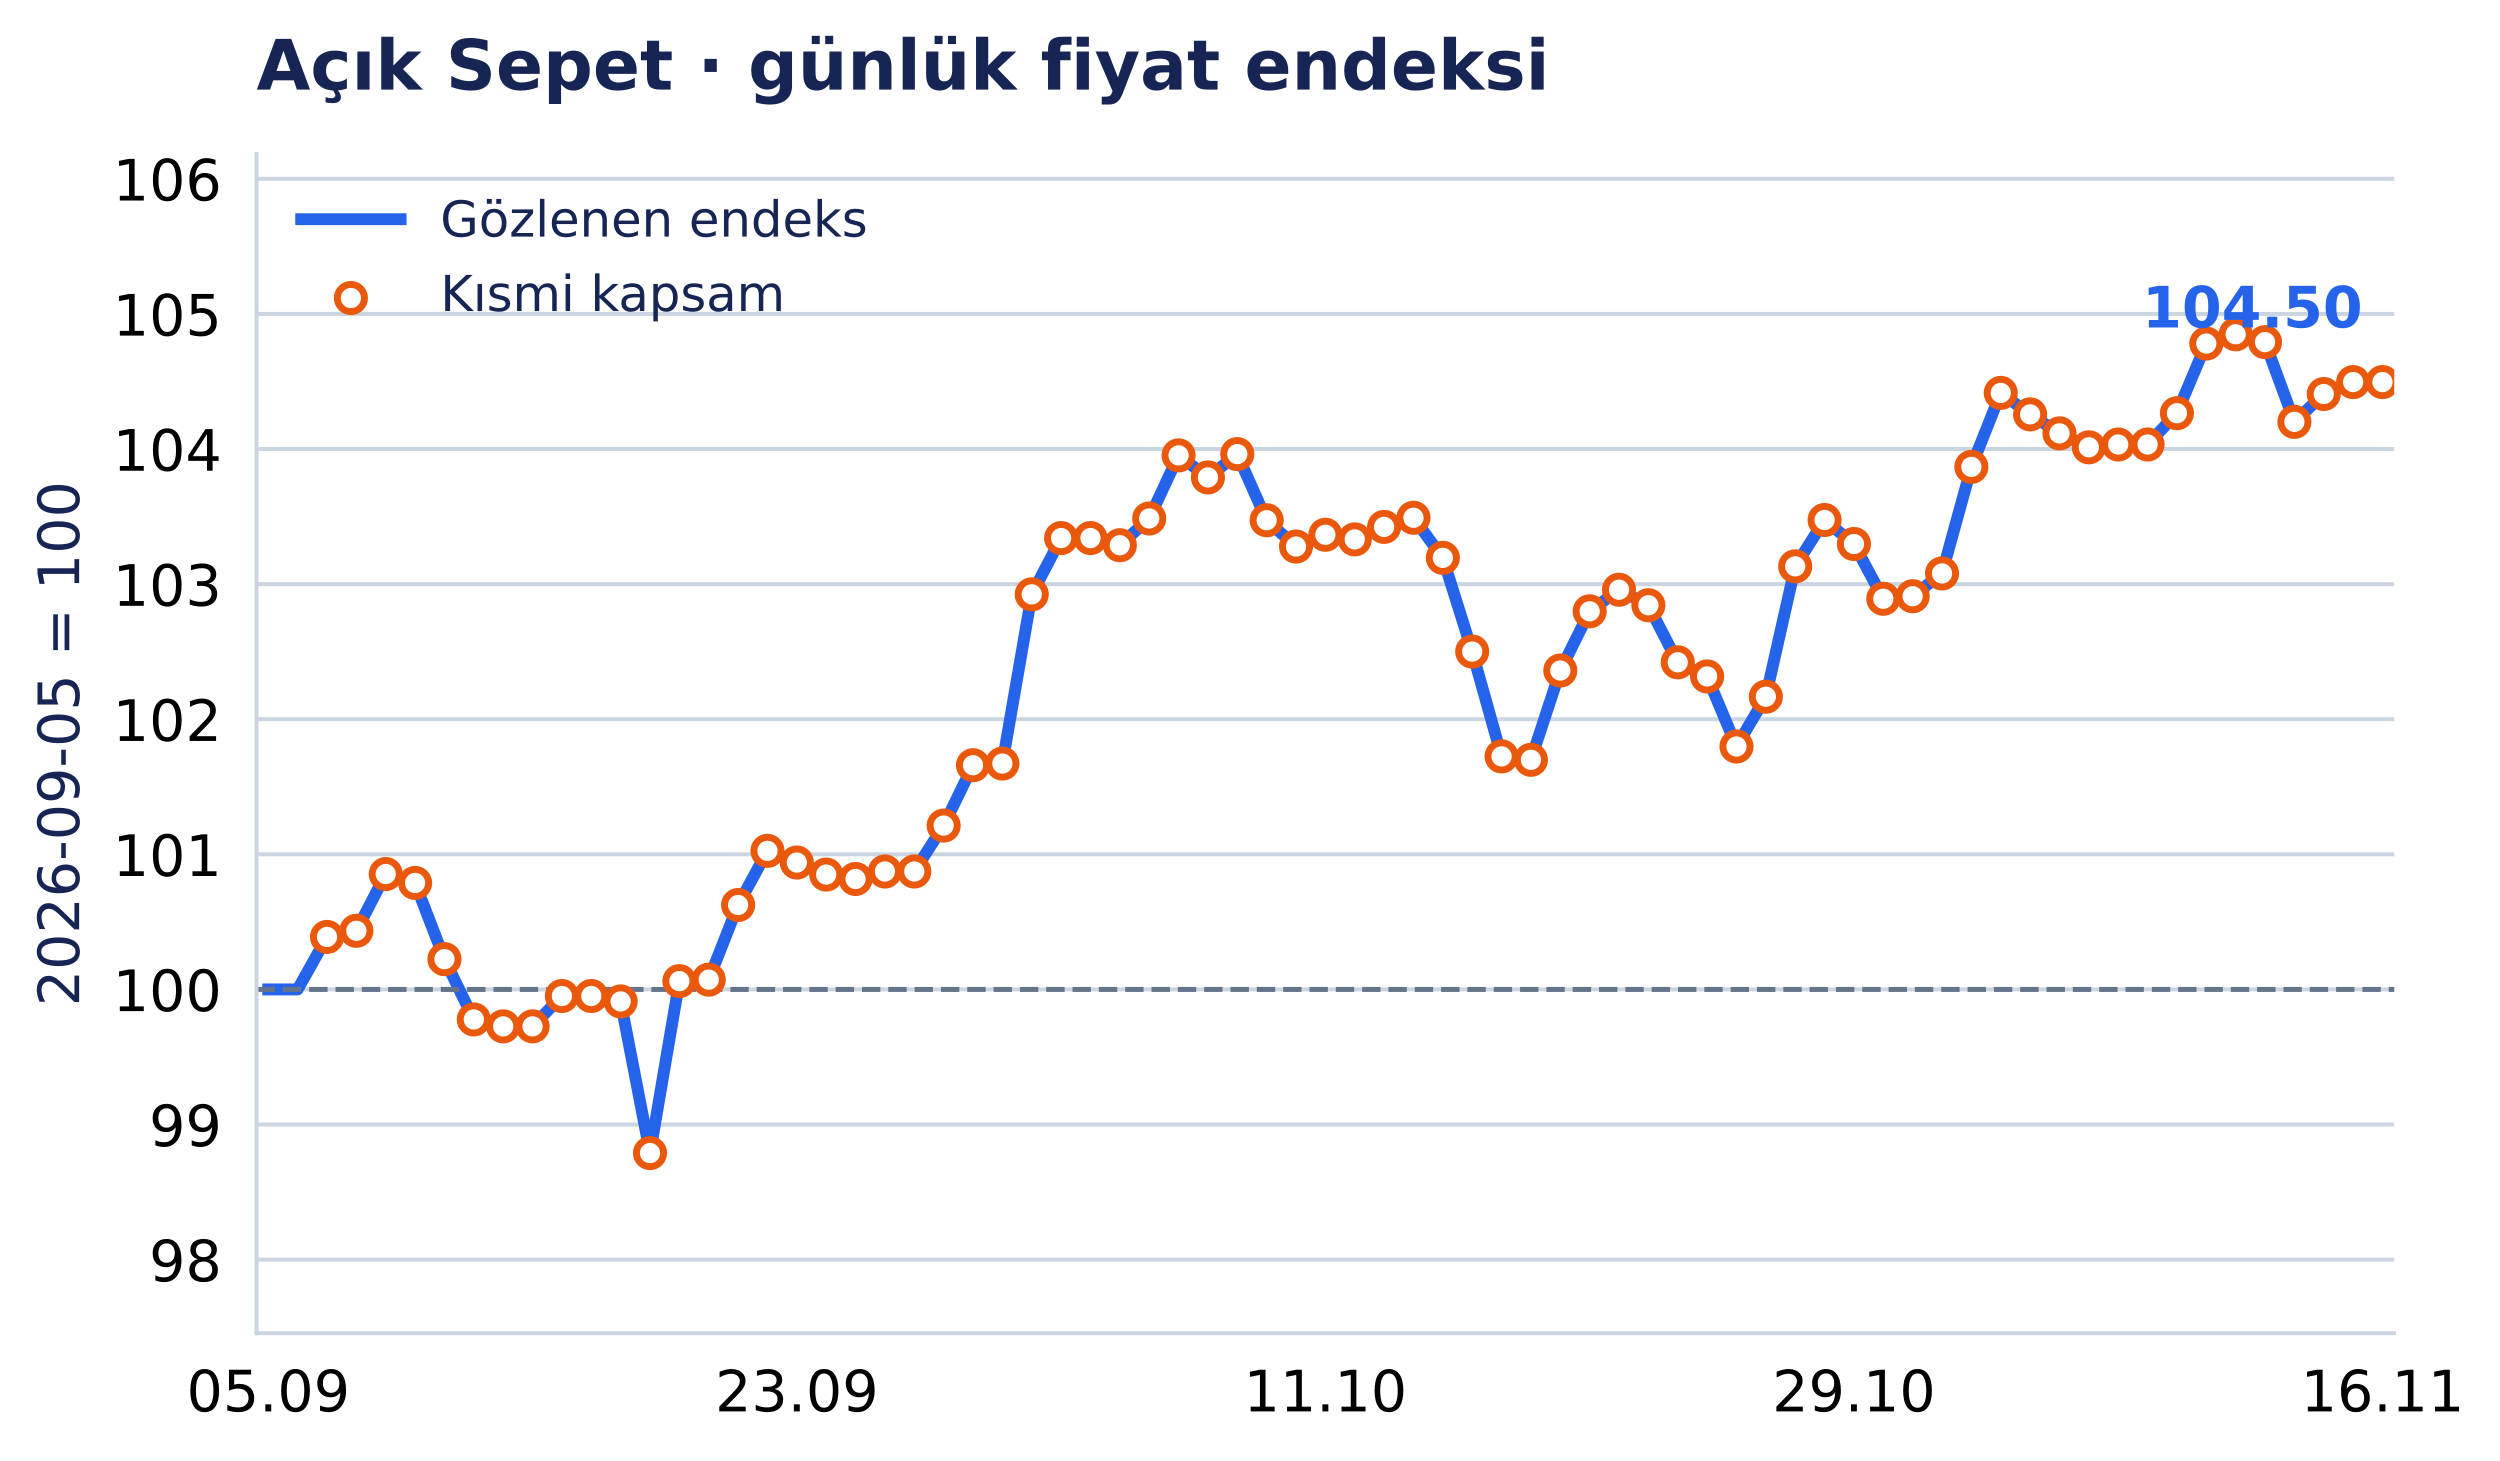
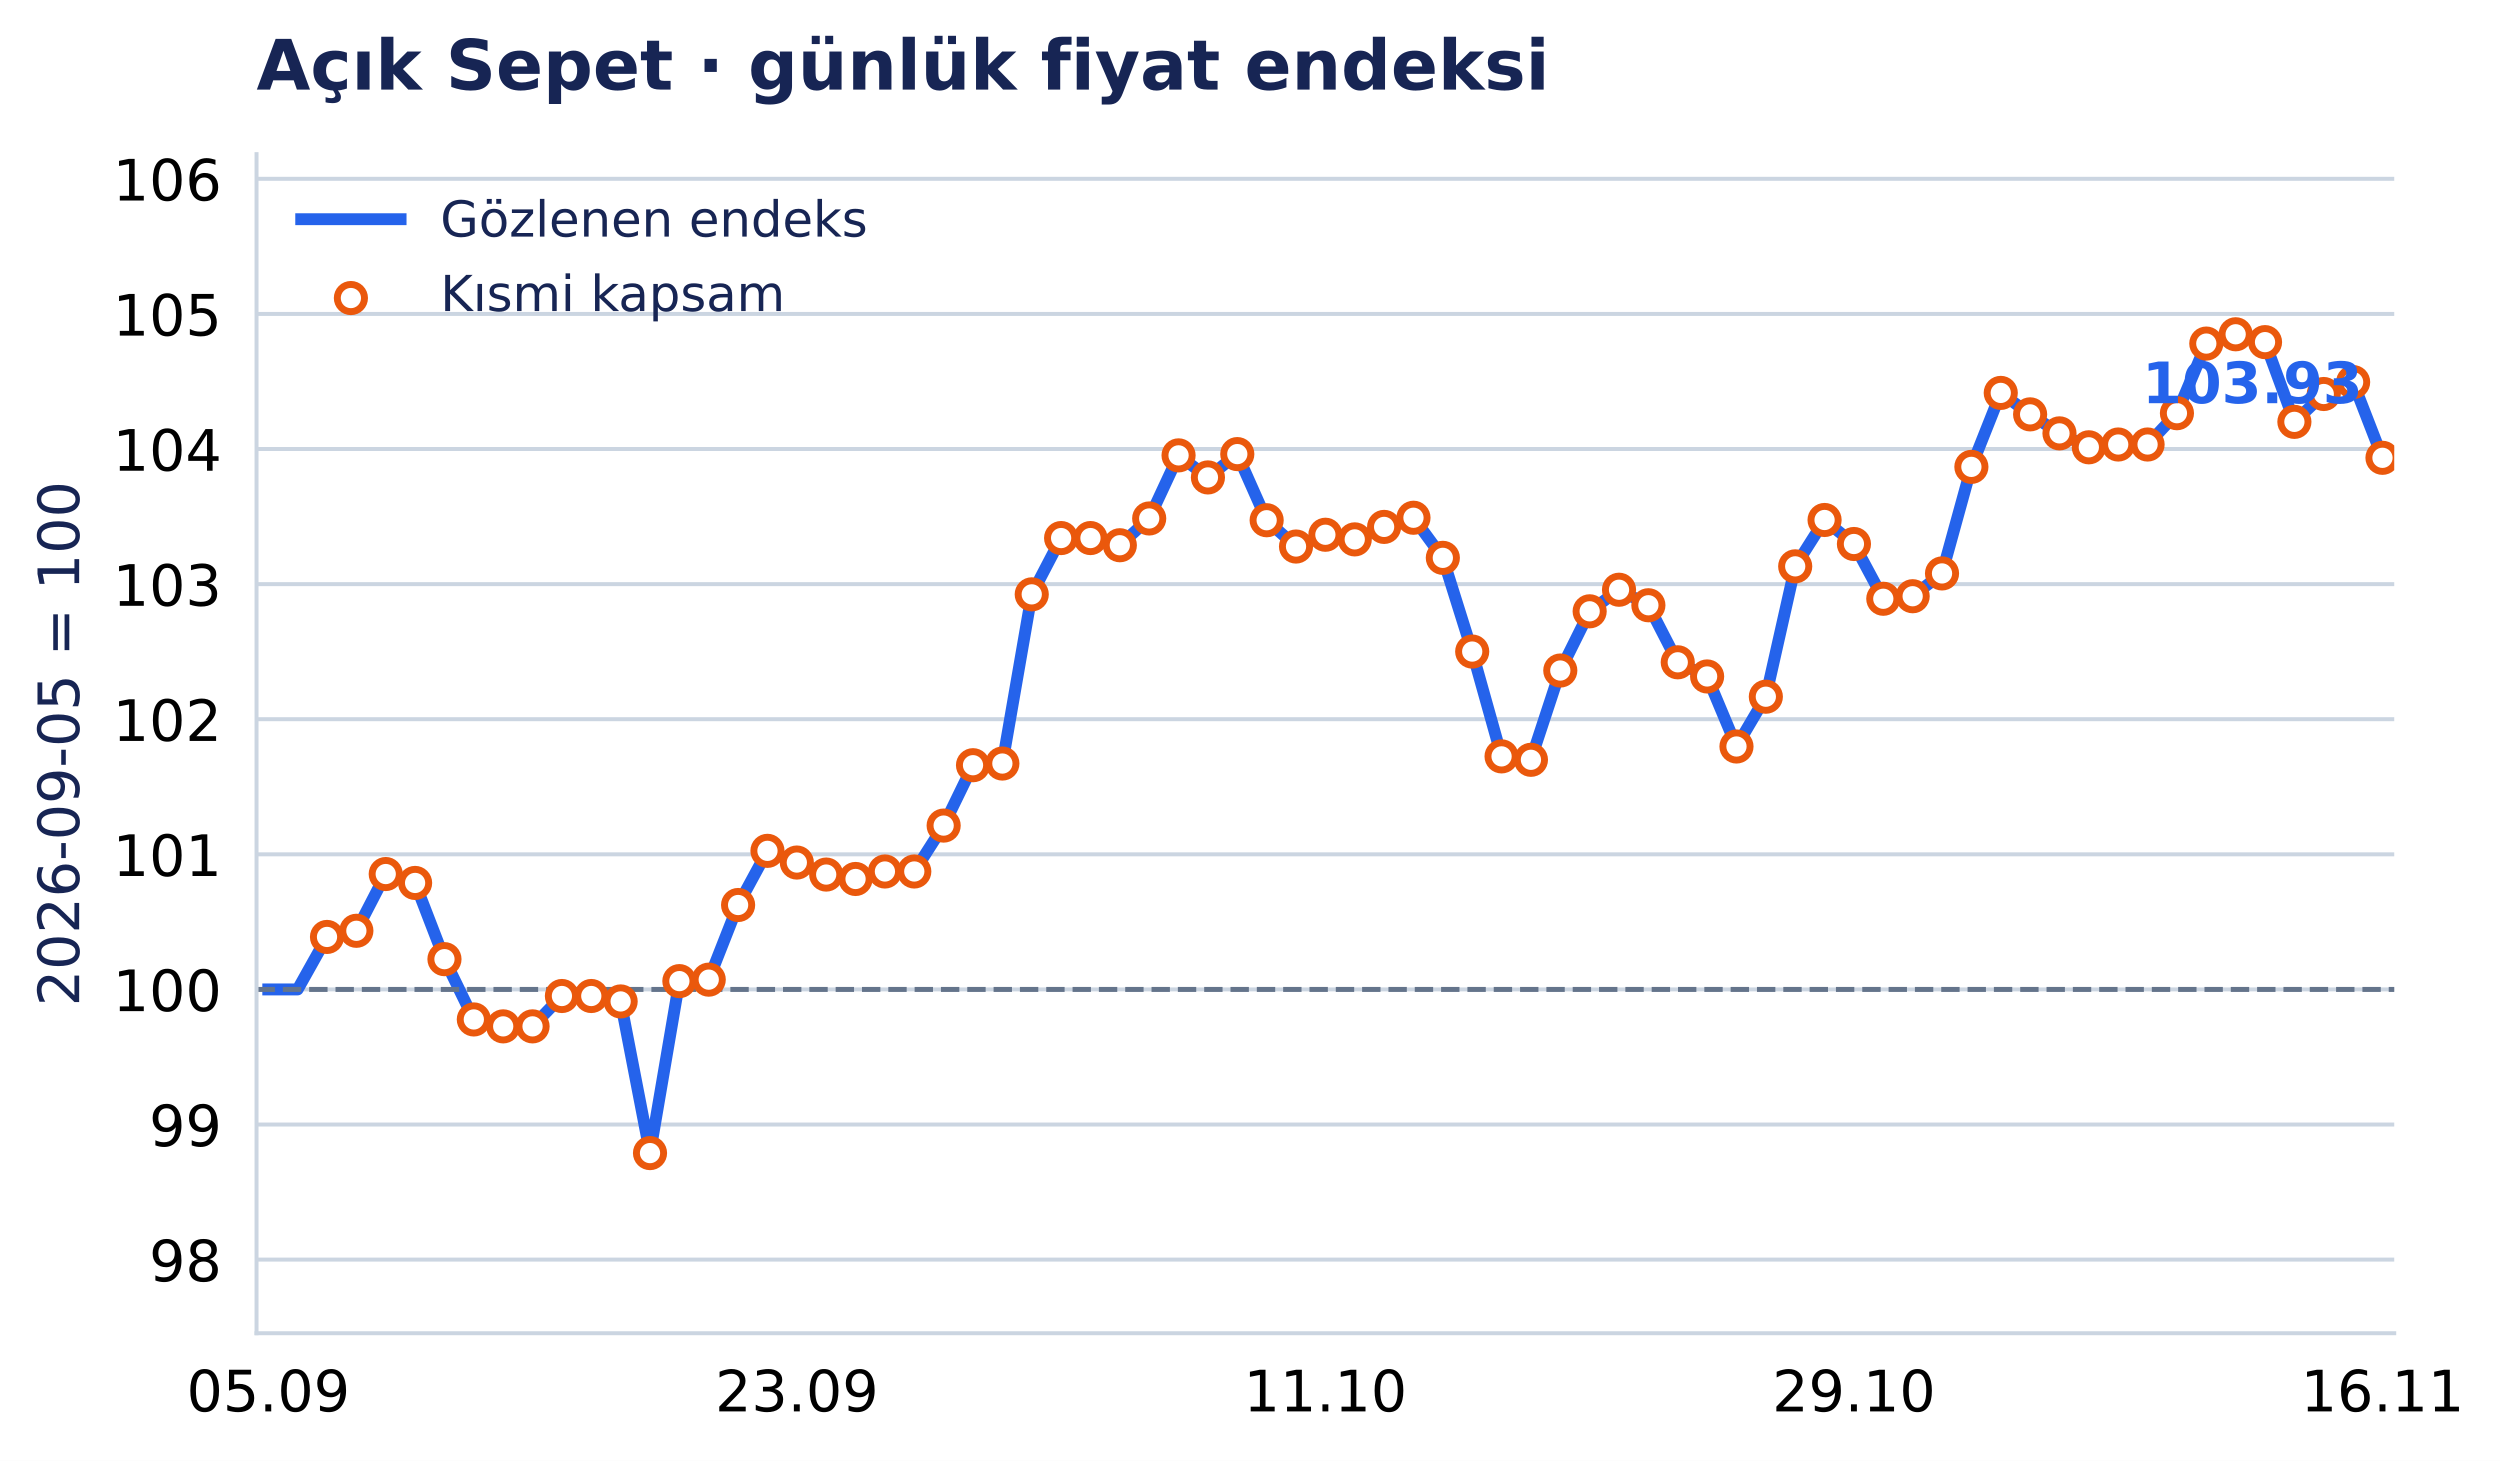
<svg xmlns="http://www.w3.org/2000/svg" xmlns:xlink="http://www.w3.org/1999/xlink" width="503.354pt" height="294.135pt" viewBox="0 0 503.354 294.135" version="1.1">
  <defs>
    <style type="text/css">*{stroke-linejoin: round; stroke-linecap: butt}</style>
  </defs>
  <g id="figure_1">
    <g id="patch_1">
      <path d="M 0 294.135 L 503.354 294.135 L 503.354 0 L 0 0 z " style="fill: #ffffff" />
    </g>
    <g id="axes_1">
      <g id="patch_2">
        <path d="M 51.651 268.435 L 482.058 268.435 L 482.058 31.035 L 51.651 31.035 z " style="fill: #ffffff" />
      </g>
      <g id="matplotlib.axis_1">
        <g id="xtick_1">
          <g id="line2d_1" />
          <g id="text_1">
            <text style="font-size: 11.5px; font-family: 'DejaVu Sans', 'Bitstream Vera Sans', 'Computer Modern Sans Serif', 'Lucida Grande', 'Verdana', 'Geneva', 'Lucid', 'Arial', 'Helvetica', 'Avant Garde', sans-serif; text-anchor: middle" x="54.016" y="284.172" transform="rotate(-0 54.0155 284.172)">05.09</text>
          </g>
        </g>
        <g id="xtick_2">
          <g id="line2d_2" />
          <g id="text_2">
            <text style="font-size: 11.5px; font-family: 'DejaVu Sans', 'Bitstream Vera Sans', 'Computer Modern Sans Serif', 'Lucida Grande', 'Verdana', 'Geneva', 'Lucid', 'Arial', 'Helvetica', 'Avant Garde', sans-serif; text-anchor: middle" x="160.435" y="284.172" transform="rotate(-0 160.4349 284.172)">23.09</text>
          </g>
        </g>
        <g id="xtick_3">
          <g id="line2d_3" />
          <g id="text_3">
            <text style="font-size: 11.5px; font-family: 'DejaVu Sans', 'Bitstream Vera Sans', 'Computer Modern Sans Serif', 'Lucida Grande', 'Verdana', 'Geneva', 'Lucid', 'Arial', 'Helvetica', 'Avant Garde', sans-serif; text-anchor: middle" x="266.854" y="284.172" transform="rotate(-0 266.8544 284.172)">11.10</text>
          </g>
        </g>
        <g id="xtick_4">
          <g id="line2d_4" />
          <g id="text_4">
            <text style="font-size: 11.5px; font-family: 'DejaVu Sans', 'Bitstream Vera Sans', 'Computer Modern Sans Serif', 'Lucida Grande', 'Verdana', 'Geneva', 'Lucid', 'Arial', 'Helvetica', 'Avant Garde', sans-serif; text-anchor: middle" x="373.274" y="284.172" transform="rotate(-0 373.2738 284.172)">29.10</text>
          </g>
        </g>
        <g id="xtick_5">
          <g id="line2d_5" />
          <g id="text_5">
            <text style="font-size: 11.5px; font-family: 'DejaVu Sans', 'Bitstream Vera Sans', 'Computer Modern Sans Serif', 'Lucida Grande', 'Verdana', 'Geneva', 'Lucid', 'Arial', 'Helvetica', 'Avant Garde', sans-serif; text-anchor: middle" x="479.693" y="284.172" transform="rotate(-0 479.6932 284.172)">16.11</text>
          </g>
        </g>
      </g>
      <g id="matplotlib.axis_2">
        <g id="ytick_1">
          <g id="line2d_6">
            <path d="M 51.651 253.613 L 482.058 253.613 " clip-path="url(#pc04efbdb09)" style="fill: none; stroke: #cbd5e1; stroke-width: 0.8; stroke-linecap: square" />
          </g>
          <g id="line2d_7" />
          <g id="text_6">
            <text style="font-size: 11.5px; font-family: 'DejaVu Sans', 'Bitstream Vera Sans', 'Computer Modern Sans Serif', 'Lucida Grande', 'Verdana', 'Geneva', 'Lucid', 'Arial', 'Helvetica', 'Avant Garde', sans-serif; text-anchor: end" x="44.651" y="257.982" transform="rotate(-0 44.65062 257.9821)">98</text>
          </g>
        </g>
        <g id="ytick_2">
          <g id="line2d_8">
            <path d="M 51.651 226.412 L 482.058 226.412 " clip-path="url(#pc04efbdb09)" style="fill: none; stroke: #cbd5e1; stroke-width: 0.8; stroke-linecap: square" />
          </g>
          <g id="line2d_9" />
          <g id="text_7">
            <text style="font-size: 11.5px; font-family: 'DejaVu Sans', 'Bitstream Vera Sans', 'Computer Modern Sans Serif', 'Lucida Grande', 'Verdana', 'Geneva', 'Lucid', 'Arial', 'Helvetica', 'Avant Garde', sans-serif; text-anchor: end" x="44.651" y="230.781" transform="rotate(-0 44.65062 230.7808)">99</text>
          </g>
        </g>
        <g id="ytick_3">
          <g id="line2d_10">
            <path d="M 51.651 199.211 L 482.058 199.211 " clip-path="url(#pc04efbdb09)" style="fill: none; stroke: #cbd5e1; stroke-width: 0.8; stroke-linecap: square" />
          </g>
          <g id="line2d_11" />
          <g id="text_8">
            <text style="font-size: 11.5px; font-family: 'DejaVu Sans', 'Bitstream Vera Sans', 'Computer Modern Sans Serif', 'Lucida Grande', 'Verdana', 'Geneva', 'Lucid', 'Arial', 'Helvetica', 'Avant Garde', sans-serif; text-anchor: end" x="44.651" y="203.58" transform="rotate(-0 44.65062 203.5796)">100</text>
          </g>
        </g>
        <g id="ytick_4">
          <g id="line2d_12">
            <path d="M 51.651 172.01 L 482.058 172.01 " clip-path="url(#pc04efbdb09)" style="fill: none; stroke: #cbd5e1; stroke-width: 0.8; stroke-linecap: square" />
          </g>
          <g id="line2d_13" />
          <g id="text_9">
            <text style="font-size: 11.5px; font-family: 'DejaVu Sans', 'Bitstream Vera Sans', 'Computer Modern Sans Serif', 'Lucida Grande', 'Verdana', 'Geneva', 'Lucid', 'Arial', 'Helvetica', 'Avant Garde', sans-serif; text-anchor: end" x="44.651" y="176.378" transform="rotate(-0 44.65062 176.3784)">101</text>
          </g>
        </g>
        <g id="ytick_5">
          <g id="line2d_14">
            <path d="M 51.651 144.809 L 482.058 144.809 " clip-path="url(#pc04efbdb09)" style="fill: none; stroke: #cbd5e1; stroke-width: 0.8; stroke-linecap: square" />
          </g>
          <g id="line2d_15" />
          <g id="text_10">
            <text style="font-size: 11.5px; font-family: 'DejaVu Sans', 'Bitstream Vera Sans', 'Computer Modern Sans Serif', 'Lucida Grande', 'Verdana', 'Geneva', 'Lucid', 'Arial', 'Helvetica', 'Avant Garde', sans-serif; text-anchor: end" x="44.651" y="149.177" transform="rotate(-0 44.65062 149.1772)">102</text>
          </g>
        </g>
        <g id="ytick_6">
          <g id="line2d_16">
            <path d="M 51.651 117.607 L 482.058 117.607 " clip-path="url(#pc04efbdb09)" style="fill: none; stroke: #cbd5e1; stroke-width: 0.8; stroke-linecap: square" />
          </g>
          <g id="line2d_17" />
          <g id="text_11">
            <text style="font-size: 11.5px; font-family: 'DejaVu Sans', 'Bitstream Vera Sans', 'Computer Modern Sans Serif', 'Lucida Grande', 'Verdana', 'Geneva', 'Lucid', 'Arial', 'Helvetica', 'Avant Garde', sans-serif; text-anchor: end" x="44.651" y="121.976" transform="rotate(-0 44.65062 121.976)">103</text>
          </g>
        </g>
        <g id="ytick_7">
          <g id="line2d_18">
            <path d="M 51.651 90.406 L 482.058 90.406 " clip-path="url(#pc04efbdb09)" style="fill: none; stroke: #cbd5e1; stroke-width: 0.8; stroke-linecap: square" />
          </g>
          <g id="line2d_19" />
          <g id="text_12">
            <text style="font-size: 11.5px; font-family: 'DejaVu Sans', 'Bitstream Vera Sans', 'Computer Modern Sans Serif', 'Lucida Grande', 'Verdana', 'Geneva', 'Lucid', 'Arial', 'Helvetica', 'Avant Garde', sans-serif; text-anchor: end" x="44.651" y="94.775" transform="rotate(-0 44.65062 94.77477)">104</text>
          </g>
        </g>
        <g id="ytick_8">
          <g id="line2d_20">
            <path d="M 51.651 63.205 L 482.058 63.205 " clip-path="url(#pc04efbdb09)" style="fill: none; stroke: #cbd5e1; stroke-width: 0.8; stroke-linecap: square" />
          </g>
          <g id="line2d_21" />
          <g id="text_13">
            <text style="font-size: 11.5px; font-family: 'DejaVu Sans', 'Bitstream Vera Sans', 'Computer Modern Sans Serif', 'Lucida Grande', 'Verdana', 'Geneva', 'Lucid', 'Arial', 'Helvetica', 'Avant Garde', sans-serif; text-anchor: end" x="44.651" y="67.574" transform="rotate(-0 44.65062 67.57356)">105</text>
          </g>
        </g>
        <g id="ytick_9">
          <g id="line2d_22">
            <path d="M 51.651 36.004 L 482.058 36.004 " clip-path="url(#pc04efbdb09)" style="fill: none; stroke: #cbd5e1; stroke-width: 0.8; stroke-linecap: square" />
          </g>
          <g id="line2d_23" />
          <g id="text_14">
            <text style="font-size: 11.5px; font-family: 'DejaVu Sans', 'Bitstream Vera Sans', 'Computer Modern Sans Serif', 'Lucida Grande', 'Verdana', 'Geneva', 'Lucid', 'Arial', 'Helvetica', 'Avant Garde', sans-serif; text-anchor: end" x="44.651" y="40.372" transform="rotate(-0 44.65062 40.37235)">106</text>
          </g>
        </g>
        <g id="text_15">
          <text style="font-size: 11.5px; font-family: 'DejaVu Sans', 'Bitstream Vera Sans', 'Computer Modern Sans Serif', 'Lucida Grande', 'Verdana', 'Geneva', 'Lucid', 'Arial', 'Helvetica', 'Avant Garde', sans-serif; text-anchor: middle; fill: #172554" x="15.937" y="149.735" transform="rotate(-90 15.93731 149.7347)">2026-09-05 = 100</text>
        </g>
      </g>
      <g id="line2d_24">
-         <path d="M 54.016 199.211 L 59.928 199.211 L 65.84 188.646 L 71.752 187.408 L 77.664 175.981 L 83.576 177.774 L 89.489 193.118 L 95.401 205.258 L 101.313 206.651 L 107.225 206.651 L 113.137 200.538 L 119.05 200.538 L 124.962 201.632 L 130.874 232.165 L 136.786 197.541 L 142.698 197.244 L 148.611 182.216 L 154.523 171.311 L 160.435 173.666 L 166.347 176.085 L 172.259 176.974 L 178.172 175.467 L 184.084 175.467 L 189.996 166.224 L 195.908 154.068 L 201.82 153.733 L 207.732 119.669 L 213.645 108.334 L 219.557 108.334 L 225.469 109.779 L 231.381 104.39 L 237.293 91.687 L 243.206 96.127 L 249.118 91.429 L 255.03 104.744 L 260.942 110.04 L 266.854 107.668 L 272.767 108.601 L 278.679 106.088 L 284.591 104.246 L 290.503 112.319 L 296.415 131.186 L 302.328 152.292 L 308.24 152.98 L 314.152 135.005 L 320.064 123.083 L 325.976 118.739 L 331.888 121.864 L 337.801 133.349 L 343.713 136.199 L 349.625 150.3 L 355.537 140.277 L 361.449 114.03 L 367.362 104.695 L 373.274 109.531 L 379.186 120.556 L 385.098 120.045 L 391.01 115.456 L 396.923 94.002 L 402.835 79.109 L 408.747 83.429 L 414.659 87.256 L 420.571 90.061 L 426.484 89.498 L 432.396 89.498 L 438.308 83.195 L 444.22 69.176 L 450.132 67.304 L 456.044 68.885 L 461.957 84.939 L 467.869 79.33 L 473.781 76.931 L 479.693 76.931 " clip-path="url(#pc04efbdb09)" style="fill: none; stroke: #2563eb; stroke-width: 2.4; stroke-linecap: square" />
+         <path d="M 54.016 199.211 L 59.928 199.211 L 65.84 188.646 L 71.752 187.408 L 77.664 175.981 L 83.576 177.774 L 89.489 193.118 L 95.401 205.258 L 101.313 206.651 L 107.225 206.651 L 113.137 200.538 L 119.05 200.538 L 124.962 201.632 L 130.874 232.165 L 136.786 197.541 L 142.698 197.244 L 148.611 182.216 L 154.523 171.311 L 160.435 173.666 L 166.347 176.085 L 172.259 176.974 L 178.172 175.467 L 184.084 175.467 L 189.996 166.224 L 195.908 154.068 L 201.82 153.733 L 207.732 119.669 L 213.645 108.334 L 219.557 108.334 L 225.469 109.779 L 231.381 104.39 L 237.293 91.687 L 243.206 96.127 L 249.118 91.429 L 255.03 104.744 L 260.942 110.04 L 266.854 107.668 L 272.767 108.601 L 278.679 106.088 L 284.591 104.246 L 290.503 112.319 L 296.415 131.186 L 302.328 152.292 L 308.24 152.98 L 314.152 135.005 L 320.064 123.083 L 325.976 118.739 L 331.888 121.864 L 337.801 133.349 L 343.713 136.199 L 349.625 150.3 L 355.537 140.277 L 361.449 114.03 L 367.362 104.695 L 373.274 109.531 L 379.186 120.556 L 385.098 120.045 L 391.01 115.456 L 396.923 94.002 L 402.835 79.109 L 408.747 83.429 L 414.659 87.256 L 420.571 90.061 L 426.484 89.498 L 432.396 89.498 L 438.308 83.195 L 444.22 69.176 L 450.132 67.304 L 456.044 68.885 L 461.957 84.939 L 467.869 79.33 L 473.781 76.931 L 479.693 92.177 " clip-path="url(#pc04efbdb09)" style="fill: none; stroke: #2563eb; stroke-width: 2.4; stroke-linecap: square" />
      </g>
      <g id="line2d_25">
        <path d="M 51.651 199.211 L 482.058 199.211 " clip-path="url(#pc04efbdb09)" style="fill: none; stroke-dasharray: 3.7,1.6; stroke-dashoffset: 0; stroke: #64748b" />
      </g>
      <g id="patch_3">
        <path d="M 51.651 268.435 L 51.651 31.035 " style="fill: none; stroke: #cbd5e1; stroke-width: 0.8; stroke-linejoin: miter; stroke-linecap: square" />
      </g>
      <g id="patch_4">
        <path d="M 51.651 268.435 L 482.058 268.435 " style="fill: none; stroke: #cbd5e1; stroke-width: 0.8; stroke-linejoin: miter; stroke-linecap: square" />
      </g>
      <g id="PathCollection_1">
        <defs>
          <path id="m3957c04aab" d="M 0 2.739 C 0.726 2.739 1.423 2.45 1.936 1.936 C 2.45 1.423 2.739 0.726 2.739 0 C 2.739 -0.726 2.45 -1.423 1.936 -1.936 C 1.423 -2.45 0.726 -2.739 0 -2.739 C -0.726 -2.739 -1.423 -2.45 -1.936 -1.936 C -2.45 -1.423 -2.739 -0.726 -2.739 0 C -2.739 0.726 -2.45 1.423 -1.936 1.936 C -1.423 2.45 -0.726 2.739 0 2.739 z " style="stroke: #ea580c; stroke-width: 1.4" />
        </defs>
        <g clip-path="url(#pc04efbdb09)">
          <use xlink:href="#m3957c04aab" x="65.84" y="188.646" style="fill: #ffffff; stroke: #ea580c; stroke-width: 1.4" />
          <use xlink:href="#m3957c04aab" x="71.752" y="187.408" style="fill: #ffffff; stroke: #ea580c; stroke-width: 1.4" />
          <use xlink:href="#m3957c04aab" x="77.664" y="175.981" style="fill: #ffffff; stroke: #ea580c; stroke-width: 1.4" />
          <use xlink:href="#m3957c04aab" x="83.576" y="177.774" style="fill: #ffffff; stroke: #ea580c; stroke-width: 1.4" />
          <use xlink:href="#m3957c04aab" x="89.489" y="193.118" style="fill: #ffffff; stroke: #ea580c; stroke-width: 1.4" />
          <use xlink:href="#m3957c04aab" x="95.401" y="205.258" style="fill: #ffffff; stroke: #ea580c; stroke-width: 1.4" />
          <use xlink:href="#m3957c04aab" x="101.313" y="206.651" style="fill: #ffffff; stroke: #ea580c; stroke-width: 1.4" />
          <use xlink:href="#m3957c04aab" x="107.225" y="206.651" style="fill: #ffffff; stroke: #ea580c; stroke-width: 1.4" />
          <use xlink:href="#m3957c04aab" x="113.137" y="200.538" style="fill: #ffffff; stroke: #ea580c; stroke-width: 1.4" />
          <use xlink:href="#m3957c04aab" x="119.05" y="200.538" style="fill: #ffffff; stroke: #ea580c; stroke-width: 1.4" />
          <use xlink:href="#m3957c04aab" x="124.962" y="201.632" style="fill: #ffffff; stroke: #ea580c; stroke-width: 1.4" />
          <use xlink:href="#m3957c04aab" x="130.874" y="232.165" style="fill: #ffffff; stroke: #ea580c; stroke-width: 1.4" />
          <use xlink:href="#m3957c04aab" x="136.786" y="197.541" style="fill: #ffffff; stroke: #ea580c; stroke-width: 1.4" />
          <use xlink:href="#m3957c04aab" x="142.698" y="197.244" style="fill: #ffffff; stroke: #ea580c; stroke-width: 1.4" />
          <use xlink:href="#m3957c04aab" x="148.611" y="182.216" style="fill: #ffffff; stroke: #ea580c; stroke-width: 1.4" />
          <use xlink:href="#m3957c04aab" x="154.523" y="171.311" style="fill: #ffffff; stroke: #ea580c; stroke-width: 1.4" />
          <use xlink:href="#m3957c04aab" x="160.435" y="173.666" style="fill: #ffffff; stroke: #ea580c; stroke-width: 1.4" />
          <use xlink:href="#m3957c04aab" x="166.347" y="176.085" style="fill: #ffffff; stroke: #ea580c; stroke-width: 1.4" />
          <use xlink:href="#m3957c04aab" x="172.259" y="176.974" style="fill: #ffffff; stroke: #ea580c; stroke-width: 1.4" />
          <use xlink:href="#m3957c04aab" x="178.172" y="175.467" style="fill: #ffffff; stroke: #ea580c; stroke-width: 1.4" />
          <use xlink:href="#m3957c04aab" x="184.084" y="175.467" style="fill: #ffffff; stroke: #ea580c; stroke-width: 1.4" />
          <use xlink:href="#m3957c04aab" x="189.996" y="166.224" style="fill: #ffffff; stroke: #ea580c; stroke-width: 1.4" />
          <use xlink:href="#m3957c04aab" x="195.908" y="154.068" style="fill: #ffffff; stroke: #ea580c; stroke-width: 1.4" />
          <use xlink:href="#m3957c04aab" x="201.82" y="153.733" style="fill: #ffffff; stroke: #ea580c; stroke-width: 1.4" />
          <use xlink:href="#m3957c04aab" x="207.732" y="119.669" style="fill: #ffffff; stroke: #ea580c; stroke-width: 1.4" />
          <use xlink:href="#m3957c04aab" x="213.645" y="108.334" style="fill: #ffffff; stroke: #ea580c; stroke-width: 1.4" />
          <use xlink:href="#m3957c04aab" x="219.557" y="108.334" style="fill: #ffffff; stroke: #ea580c; stroke-width: 1.4" />
          <use xlink:href="#m3957c04aab" x="225.469" y="109.779" style="fill: #ffffff; stroke: #ea580c; stroke-width: 1.4" />
          <use xlink:href="#m3957c04aab" x="231.381" y="104.39" style="fill: #ffffff; stroke: #ea580c; stroke-width: 1.4" />
          <use xlink:href="#m3957c04aab" x="237.293" y="91.687" style="fill: #ffffff; stroke: #ea580c; stroke-width: 1.4" />
          <use xlink:href="#m3957c04aab" x="243.206" y="96.127" style="fill: #ffffff; stroke: #ea580c; stroke-width: 1.4" />
          <use xlink:href="#m3957c04aab" x="249.118" y="91.429" style="fill: #ffffff; stroke: #ea580c; stroke-width: 1.4" />
          <use xlink:href="#m3957c04aab" x="255.03" y="104.744" style="fill: #ffffff; stroke: #ea580c; stroke-width: 1.4" />
          <use xlink:href="#m3957c04aab" x="260.942" y="110.04" style="fill: #ffffff; stroke: #ea580c; stroke-width: 1.4" />
          <use xlink:href="#m3957c04aab" x="266.854" y="107.668" style="fill: #ffffff; stroke: #ea580c; stroke-width: 1.4" />
          <use xlink:href="#m3957c04aab" x="272.767" y="108.601" style="fill: #ffffff; stroke: #ea580c; stroke-width: 1.4" />
          <use xlink:href="#m3957c04aab" x="278.679" y="106.088" style="fill: #ffffff; stroke: #ea580c; stroke-width: 1.4" />
          <use xlink:href="#m3957c04aab" x="284.591" y="104.246" style="fill: #ffffff; stroke: #ea580c; stroke-width: 1.4" />
          <use xlink:href="#m3957c04aab" x="290.503" y="112.319" style="fill: #ffffff; stroke: #ea580c; stroke-width: 1.4" />
          <use xlink:href="#m3957c04aab" x="296.415" y="131.186" style="fill: #ffffff; stroke: #ea580c; stroke-width: 1.4" />
          <use xlink:href="#m3957c04aab" x="302.328" y="152.292" style="fill: #ffffff; stroke: #ea580c; stroke-width: 1.4" />
          <use xlink:href="#m3957c04aab" x="308.24" y="152.98" style="fill: #ffffff; stroke: #ea580c; stroke-width: 1.4" />
          <use xlink:href="#m3957c04aab" x="314.152" y="135.005" style="fill: #ffffff; stroke: #ea580c; stroke-width: 1.4" />
          <use xlink:href="#m3957c04aab" x="320.064" y="123.083" style="fill: #ffffff; stroke: #ea580c; stroke-width: 1.4" />
          <use xlink:href="#m3957c04aab" x="325.976" y="118.739" style="fill: #ffffff; stroke: #ea580c; stroke-width: 1.4" />
          <use xlink:href="#m3957c04aab" x="331.888" y="121.864" style="fill: #ffffff; stroke: #ea580c; stroke-width: 1.4" />
          <use xlink:href="#m3957c04aab" x="337.801" y="133.349" style="fill: #ffffff; stroke: #ea580c; stroke-width: 1.4" />
          <use xlink:href="#m3957c04aab" x="343.713" y="136.199" style="fill: #ffffff; stroke: #ea580c; stroke-width: 1.4" />
          <use xlink:href="#m3957c04aab" x="349.625" y="150.3" style="fill: #ffffff; stroke: #ea580c; stroke-width: 1.4" />
          <use xlink:href="#m3957c04aab" x="355.537" y="140.277" style="fill: #ffffff; stroke: #ea580c; stroke-width: 1.4" />
          <use xlink:href="#m3957c04aab" x="361.449" y="114.03" style="fill: #ffffff; stroke: #ea580c; stroke-width: 1.4" />
          <use xlink:href="#m3957c04aab" x="367.362" y="104.695" style="fill: #ffffff; stroke: #ea580c; stroke-width: 1.4" />
          <use xlink:href="#m3957c04aab" x="373.274" y="109.531" style="fill: #ffffff; stroke: #ea580c; stroke-width: 1.4" />
          <use xlink:href="#m3957c04aab" x="379.186" y="120.556" style="fill: #ffffff; stroke: #ea580c; stroke-width: 1.4" />
          <use xlink:href="#m3957c04aab" x="385.098" y="120.045" style="fill: #ffffff; stroke: #ea580c; stroke-width: 1.4" />
          <use xlink:href="#m3957c04aab" x="391.01" y="115.456" style="fill: #ffffff; stroke: #ea580c; stroke-width: 1.4" />
          <use xlink:href="#m3957c04aab" x="396.923" y="94.002" style="fill: #ffffff; stroke: #ea580c; stroke-width: 1.4" />
          <use xlink:href="#m3957c04aab" x="402.835" y="79.109" style="fill: #ffffff; stroke: #ea580c; stroke-width: 1.4" />
          <use xlink:href="#m3957c04aab" x="408.747" y="83.429" style="fill: #ffffff; stroke: #ea580c; stroke-width: 1.4" />
          <use xlink:href="#m3957c04aab" x="414.659" y="87.256" style="fill: #ffffff; stroke: #ea580c; stroke-width: 1.4" />
          <use xlink:href="#m3957c04aab" x="420.571" y="90.061" style="fill: #ffffff; stroke: #ea580c; stroke-width: 1.4" />
          <use xlink:href="#m3957c04aab" x="426.484" y="89.498" style="fill: #ffffff; stroke: #ea580c; stroke-width: 1.4" />
          <use xlink:href="#m3957c04aab" x="432.396" y="89.498" style="fill: #ffffff; stroke: #ea580c; stroke-width: 1.4" />
          <use xlink:href="#m3957c04aab" x="438.308" y="83.195" style="fill: #ffffff; stroke: #ea580c; stroke-width: 1.4" />
          <use xlink:href="#m3957c04aab" x="444.22" y="69.176" style="fill: #ffffff; stroke: #ea580c; stroke-width: 1.4" />
          <use xlink:href="#m3957c04aab" x="450.132" y="67.304" style="fill: #ffffff; stroke: #ea580c; stroke-width: 1.4" />
          <use xlink:href="#m3957c04aab" x="456.044" y="68.885" style="fill: #ffffff; stroke: #ea580c; stroke-width: 1.4" />
          <use xlink:href="#m3957c04aab" x="461.957" y="84.939" style="fill: #ffffff; stroke: #ea580c; stroke-width: 1.4" />
          <use xlink:href="#m3957c04aab" x="467.869" y="79.33" style="fill: #ffffff; stroke: #ea580c; stroke-width: 1.4" />
          <use xlink:href="#m3957c04aab" x="473.781" y="76.931" style="fill: #ffffff; stroke: #ea580c; stroke-width: 1.4" />
-           <use xlink:href="#m3957c04aab" x="479.693" y="76.931" style="fill: #ffffff; stroke: #ea580c; stroke-width: 1.4" />
+           <use xlink:href="#m3957c04aab" x="479.693" y="92.177" style="fill: #ffffff; stroke: #ea580c; stroke-width: 1.4" />
        </g>
      </g>
      <g id="text_16">
-         <text style="font-weight: 700; font-size: 11.5px; font-family: 'DejaVu Sans', 'Bitstream Vera Sans', 'Computer Modern Sans Serif', 'Lucida Grande', 'Verdana', 'Geneva', 'Lucid', 'Arial', 'Helvetica', 'Avant Garde', sans-serif; text-anchor: end; fill: #2563eb" x="475.693" y="65.931" transform="rotate(-0 475.6932 65.93064)">104.50</text>
+         <text style="font-weight: 700; font-size: 11.5px; font-family: 'DejaVu Sans', 'Bitstream Vera Sans', 'Computer Modern Sans Serif', 'Lucida Grande', 'Verdana', 'Geneva', 'Lucid', 'Arial', 'Helvetica', 'Avant Garde', sans-serif; text-anchor: end; fill: #2563eb" x="475.693" y="81.177" transform="rotate(-0 475.6932 81.17692)">103.93</text>
      </g>
      <g id="text_17">
        <text style="font-weight: 700; font-size: 14px; font-family: 'DejaVu Sans', 'Bitstream Vera Sans', 'Computer Modern Sans Serif', 'Lucida Grande', 'Verdana', 'Geneva', 'Lucid', 'Arial', 'Helvetica', 'Avant Garde', sans-serif; text-anchor: start; fill: #172554" x="51.651" y="18.035" transform="rotate(-0 51.65062 18.03469)">Açık Sepet · günlük fiyat endeksi</text>
      </g>
      <g id="legend_1">
        <g id="line2d_26">
          <path d="M 60.651 44.133 L 70.651 44.133 L 80.651 44.133 " style="fill: none; stroke: #2563eb; stroke-width: 2.4; stroke-linecap: square" />
        </g>
        <g id="text_18">
          <text style="font-size: 10px; font-family: 'DejaVu Sans', 'Bitstream Vera Sans', 'Computer Modern Sans Serif', 'Lucida Grande', 'Verdana', 'Geneva', 'Lucid', 'Arial', 'Helvetica', 'Avant Garde', sans-serif; text-anchor: start; fill: #172554" x="88.651" y="47.633" transform="rotate(-0 88.65063 47.63312)">Gözlenen endeks</text>
        </g>
        <g id="PathCollection_2">
          <g>
            <use xlink:href="#m3957c04aab" x="70.651" y="60.009" style="fill: #ffffff; stroke: #ea580c; stroke-width: 1.4" />
          </g>
        </g>
        <g id="text_19">
          <text style="font-size: 10px; font-family: 'DejaVu Sans', 'Bitstream Vera Sans', 'Computer Modern Sans Serif', 'Lucida Grande', 'Verdana', 'Geneva', 'Lucid', 'Arial', 'Helvetica', 'Avant Garde', sans-serif; text-anchor: start; fill: #172554" x="88.651" y="62.634" transform="rotate(-0 88.65063 62.63391)">Kısmi kapsam</text>
        </g>
      </g>
    </g>
  </g>
  <defs>
    <clipPath id="pc04efbdb09">
      <rect x="51.651" y="31.035" width="430.407" height="237.4" />
    </clipPath>
  </defs>
</svg>
